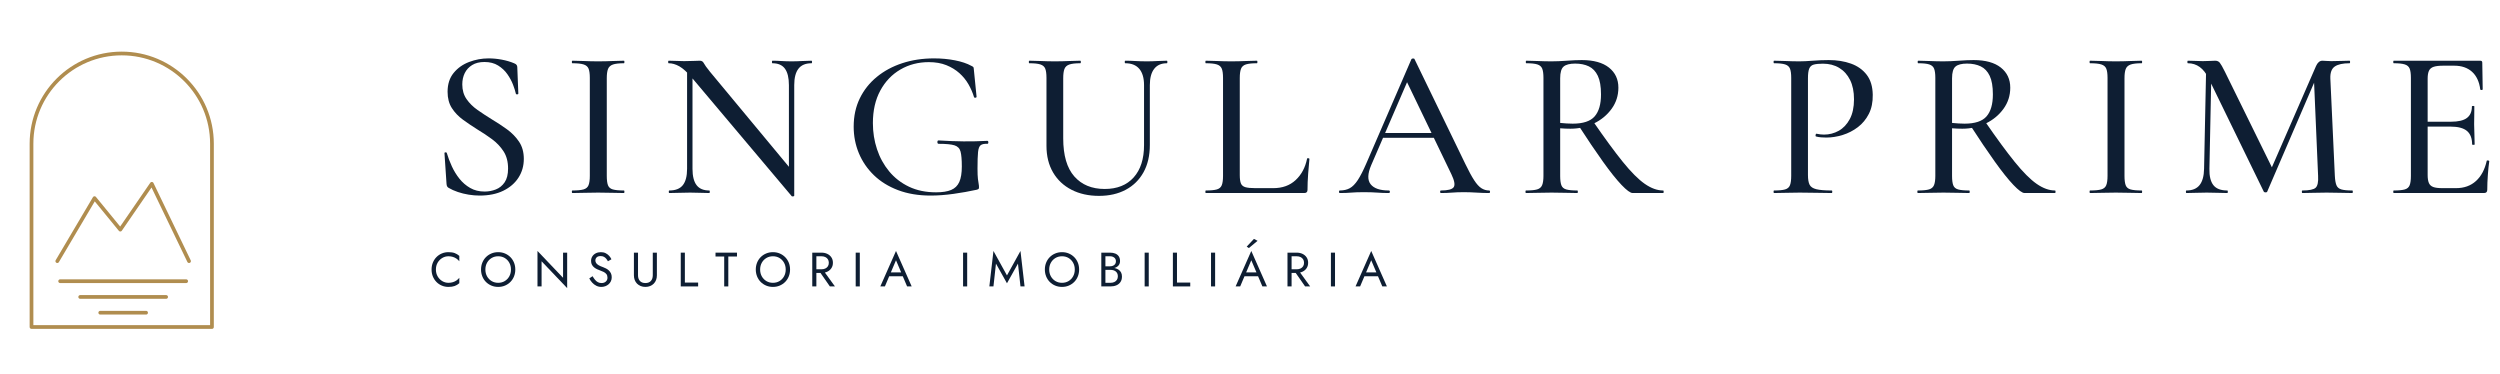
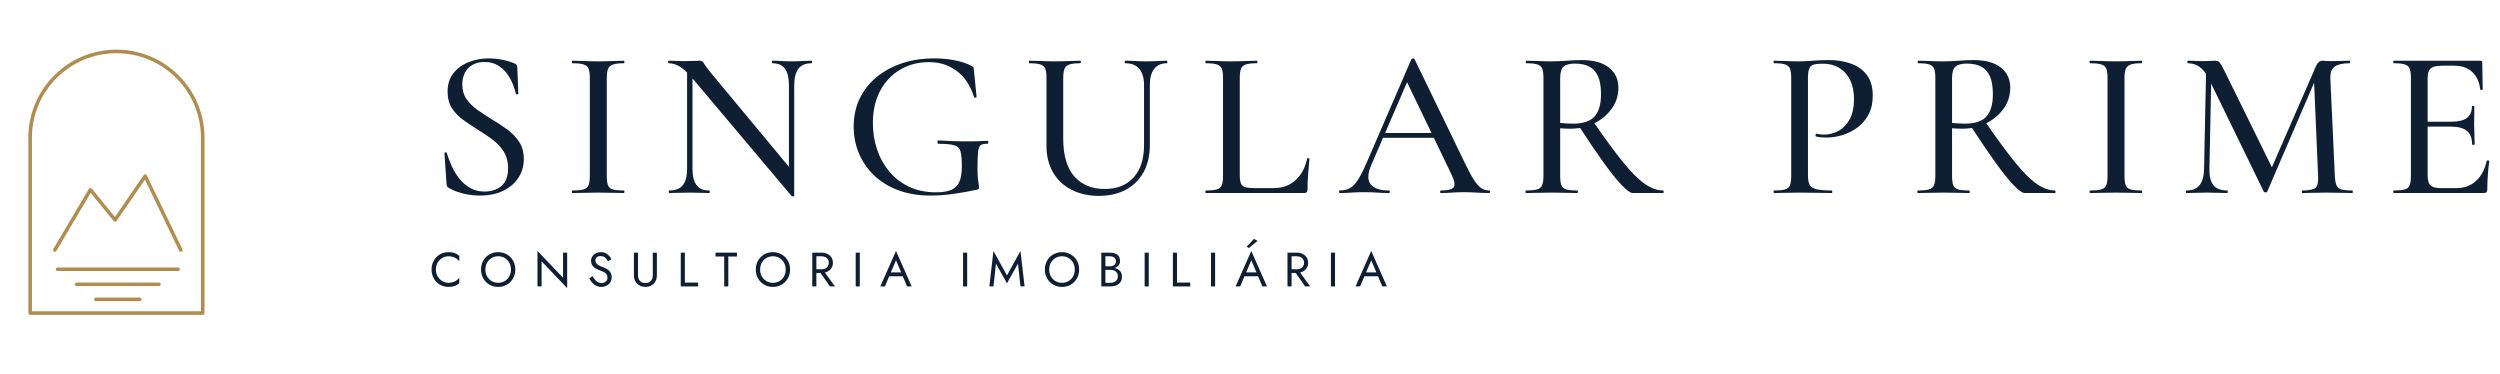
<svg xmlns="http://www.w3.org/2000/svg" viewBox="0 0 803 120" width="803" height="120">
-   <g transform="translate(0 2) scale(0.46)">
+   <g transform="translate(0 2) scale(0.44)">
    <path d="M 22 224 L 22 96 A 63 63 0 0 1 148 96 L 148 224 Z" fill="none" stroke="#B08D4F" stroke-width="2.6" stroke-linejoin="round" />
    <path d="M 40 178 L 66 134 L 84 156 L 106 124 L 132 178" fill="none" stroke="#B08D4F" stroke-width="2.6" stroke-linecap="round" stroke-linejoin="round" />
    <path d="M 42 192 L 130 192" stroke="#B08D4F" stroke-width="2.6" stroke-linecap="round" />
    <path d="M 56 203 L 116 203" stroke="#B08D4F" stroke-width="2.6" stroke-linecap="round" />
    <path d="M 70 214 L 102 214" stroke="#B08D4F" stroke-width="2.6" stroke-linecap="round" />
  </g>
  <g transform="translate(138.00 0)">
    <path d="M154.2 513Q154.2 472.8 174.25 443.75Q194.3 414.7 226.35 392.25Q258.4 369.8 293.95 347.9Q331.4 325.55 365.625 300.7Q399.85 275.85 422.35 242.45Q444.85 209.05 444.85 161.05Q444.85 111.9 419.65 72.725Q394.45 33.55 347.875 10.775Q301.3 -12 236 -12Q210.4 -12 183.95 -7.65Q157.5 -3.3 133.2 4.875Q108.9 13.05 89.2 24.7Q84.65 27.7 82.475 31.75Q80.3 35.8 79.75 43.7L70.15 186.75Q69.15 191.75 74.65 192.25Q80.15 192.75 81.15 188.75Q90.1 158.3 104.8 126.275Q119.5 94.25 140.9 67.45Q162.3 40.65 191.675 23.8Q221.05 6.95 259.8 6.95Q287.2 6.95 312.6 16.875Q338 26.8 354.25 50.55Q370.5 74.3 370.5 115.7Q370.5 163.8 349.225 196.75Q327.95 229.7 294.95 254.1Q261.95 278.5 225.4 300.4Q190.4 322.3 157.85 345.975Q125.3 369.65 105.025 401.15Q84.75 432.65 84.75 478.3Q84.75 532.1 113.225 567.05Q141.7 602 186.35 619.0Q231 636 278.25 636Q308.75 636 340.626 630.05Q372.501 624.1 399 612.9Q407.901 609.45 410.951 604.725Q414 600 414 594.55L418.95 470.099Q418.95 466.549 413.9 465.874Q408.85 465.199 407.4 468.749Q403.6 486.249 393.975 511.549Q384.35 536.849 367.175 561.35Q350 585.85 323.375 602.4Q296.75 618.95 258.95 618.95Q224.05 618.95 200.8 604.55Q177.55 590.15 165.875 566.525Q154.2 542.9 154.2 513Z" transform="translate(0.00 62.00) scale(0.068 -0.068)" fill="#0E1E33" />
    <path d="M207.75 81Q207.75 52 213.3 37.0Q218.85 22 236.325 17.0Q253.8 12 288.65 12Q291.1 12 291.1 6.0Q291.1 0 288.65 0Q263.635 0 233.408 1.0Q203.181 2 166.7 2Q132.164 2 101.291 1.0Q70.417 0 45.3 0Q42.75 0 42.75 6.0Q42.75 12 45.48 12Q80.06 12 97.805 17.0Q115.55 22 121.6 37.0Q127.65 52 127.65 81V544Q127.65 573 121.702 587.5Q115.755 602 97.912 607.5Q80.07 613 45.3 613Q42.75 613 42.75 619.0Q42.75 625 45.3 625Q70.417 625 101.291 623.5Q132.164 622 166.7 622Q203.181 622 233.929 623.5Q264.677 625 288.65 625Q291.1 625 291.1 619.0Q291.1 613 288.65 613Q254.109 613 236.838 607.0Q219.567 601 213.659 586.0Q207.75 571 207.75 542Z" transform="translate(42.77 62.00) scale(0.068 -0.068)" fill="#0E1E33" />
    <path d="M122.05 114.35V602L147.65 600V114.35Q147.65 62.45 166.9 37.225Q186.15 12 226.8 12Q229.35 12 229.35 6.0Q229.35 0 226.8 0Q206.45 0 184.6 1.0Q162.75 2 136.4 2Q109.7 2 84.775 1.0Q59.85 0 38.05 0Q35.6 0 35.6 6.0Q35.6 12 38.05 12Q82.05 12 102.05 37.225Q122.05 62.45 122.05 114.35ZM628.2 -12.8Q628.2 -15.25 623.425 -15.75Q618.65 -16.25 616.65 -15.25L146.2 543Q111.3 584 85.475 598.5Q59.65 613 35.2 613Q32.65 613 32.65 619.0Q32.65 625 35.2 625Q53.55 625 72.9 624.0Q92.25 623 108.05 623Q131.95 623 151.875 624.0Q171.801 625 182.301 625Q195.301 625 200.976 613.5Q206.651 602 230.101 573L620.2 103.251ZM628.2 509.65V-12.8L603.05 17.75V509.65Q603.05 561.55 584.35 587.275Q565.65 613 525 613Q523 613 523.0 619.0Q523 625 525 625Q545.9 625 567.75 623.5Q589.6 622 615.95 622Q640.75 622 665.1 623.5Q689.45 625 709.8 625Q712.35 625 712.35 619.0Q712.35 613 709.8 613Q668.15 613 648.175 587.275Q628.2 561.55 628.2 509.65Z" transform="translate(74.39 62.00) scale(0.068 -0.068)" fill="#0E1E33" />
    <path d="M412.2 -12Q326.4 -12 258.775 13.55Q191.15 39.1 144.525 84.2Q97.9 129.3 73.45 188.125Q49 246.95 49 313.5Q49 387.6 77.725 446.775Q106.45 505.95 158.075 548.35Q209.7 590.75 278.775 613.375Q347.85 636 428.55 636Q480.5 636 527.4 626.8Q574.3 617.6 604.85 600.75Q613.65 596.75 614.875 593.975Q616.1 591.2 617.1 578.3L629.55 454.15Q629.55 451.15 624.55 450.15Q619.55 449.15 617.55 452.6Q608.35 483.7 591.4 513.3Q574.45 542.9 548.375 566.275Q522.3 589.65 486.6 603.975Q450.9 618.3 403.75 618.3Q329.85 618.3 269.925 583.525Q210 548.75 174.876 484.2Q139.751 419.65 139.751 330.1Q139.751 265.8 159.151 207.075Q178.551 148.35 216.601 102.375Q254.651 56.4 310.151 29.875Q365.65 3.35 438.3 3.35Q482.9 3.35 509.475 14.55Q536.05 25.75 547.925 52.3Q559.8 78.85 559.8 125.45Q559.8 173.45 553.75 195.95Q547.7 218.45 524.775 225.45Q501.85 232.45 450.45 232.45Q444.45 232.45 444.45 240.45Q444.45 248.45 449.45 248.45Q515.05 244.45 568.3 243.95Q621.55 243.45 680.25 246.45Q684.8 246.45 685.025 239.45Q685.25 232.45 680.25 232.45Q658.85 233.45 648.925 225.95Q639 218.45 636.451 193.45Q633.901 168.45 633.901 115.45Q633.901 82.45 635.901 66.45Q637.901 50.45 639.401 42.95Q640.901 35.45 640.901 27.45Q640.901 21.45 638.901 19.45Q636.901 17.45 629.901 15.45Q577.65 4 520.45 -4.0Q463.25 -12 412.2 -12Z" transform="translate(132.87 62.00) scale(0.068 -0.068)" fill="#0E1E33" />
    <path d="M571.55 509.65Q571.55 559.9 549.25 586.45Q526.95 613 482.95 613Q480.4 613 480.4 619.0Q480.4 625 482.95 625Q506.3 625 531.15 623.5Q556 622 585.35 622Q610.15 622 634.775 623.5Q659.4 625 679.75 625Q681.75 625 681.75 619.0Q681.75 613 679.75 613Q639.75 613 619.35 586.45Q598.95 559.9 598.95 509.65V227.25Q598.95 151.85 569.05 97.975Q539.15 44.1 485.075 15.325Q431 -13.45 358.75 -13.45Q285.2 -13.45 229.075 15.375Q172.95 44.2 141.825 97.25Q110.7 150.3 110.7 223.2V544Q110.7 573 104.875 587.5Q99.05 602 81.625 607.5Q64.2 613 29.8 613Q27.35 613 27.35 619.0Q27.35 625 29.8 625Q54.7 625 85.05 623.5Q115.4 622 149.75 622Q185.55 622 216.175 623.5Q246.8 625 270.15 625Q273.15 625 273.15 619.0Q273.15 613 270.15 613Q235.75 613 218.55 607.0Q201.351 601 195.576 586.0Q189.801 571 189.801 542V258.2Q189.801 137.95 242.1 78.55Q294.4 19.15 385.75 19.15Q473.7 19.15 522.625 73.775Q571.55 128.4 571.55 226.25Z" transform="translate(190.60 62.00) scale(0.068 -0.068)" fill="#0E1E33" />
    <path d="M193.75 543V85Q193.75 58.575 199.125 45.363Q204.5 32.15 220.263 27.6Q236.026 23.05 266.7 23.05H352.399Q416.649 23.05 457.7 61.2Q498.75 99.35 511.7 162.2Q512.15 165.2 517.425 164.475Q522.7 163.75 522.7 160.75Q519.7 131.6 516.7 90.678Q513.7 49.756 513.7 15Q513.7 0 498.53 0H33.3Q31.3 0 31.3 6.0Q31.3 12 33.3 12Q68.034 12 85.4 17.0Q102.767 22 108.708 37.0Q114.65 52 114.65 81V544Q114.65 573 108.708 587.5Q102.767 602 85.4 607.5Q68.034 613 33.3 613Q31.3 613 31.3 619.0Q31.3 625 33.3 625Q57.3 625 88.499 623.5Q119.698 622 153.542 622Q189.5 622 220.133 623.5Q250.767 625 274.65 625Q277.1 625 277.1 619.0Q277.1 613 274.65 613Q240.109 613 222.838 607.5Q205.567 602 199.659 587.0Q193.75 572 193.75 543Z" transform="translate(247.04 62.00) scale(0.068 -0.068)" fill="#0E1E33" />
    <path d="M186.95 260.899 198.65 283.399H470.7L477.7 260.899ZM704.35 12Q708.8 12 708.8 6.0Q708.8 0 704.35 0Q675.45 0 644.6 2.0Q613.75 4 585.4 4Q553.05 4 529.425 2.0Q505.8 0 477 0Q473 0 473.0 6.0Q473 12 477 12Q526.25 12 537.15 27.675Q548.05 43.35 526.35 88.5L310.7 536.249L343.2 584.3L147.5 131.55Q121.6 71 144.85 41.5Q168.1 12 230.7 12Q235.7 12 235.7 6.0Q235.7 0 230.7 0Q200.7 0 175.7 2.0Q150.7 4 112.7 4Q75.9 4 53.5 2.0Q31.1 0 -0.7 0Q-4.7 0 -4.7 6.0Q-4.7 12 -0.7 12Q26.3 12 46.075 22.675Q65.85 33.35 84.25 61.375Q102.65 89.4 124.9 141L337.5 632.3Q339.05 635.3 345.125 635.525Q351.2 635.75 352.2 632.3L592.3 137Q615.75 88.35 633.525 60.85Q651.3 33.35 668.175 22.675Q685.05 12 704.35 12Z" transform="translate(292.40 62.00) scale(0.068 -0.068)" fill="#0E1E33" />
    <path d="M546.5 0Q530.4 0 493.875 38.325Q457.35 76.65 405.95 148.475Q354.55 220.3 290.6 319.3L358.401 340.15Q441.701 219.15 500.126 146.975Q558.55 74.8 603.65 43.4Q648.75 12 690.4 12Q692.95 12 692.95 6.0Q692.95 0 690.4 0Q634.15 0 598.675 0.0Q563.2 0 546.5 0ZM306.2 628Q389.95 628 434.5 592.575Q479.051 557.15 479.051 497.7Q479.051 442 447.151 397.875Q415.251 353.75 363.751 328.75Q312.251 303.75 252.501 303.75Q241.251 303.75 228.126 304.3Q215 304.85 204.1 305.85V81Q204.1 52 209.65 37.0Q215.2 22 232.675 17.0Q250.15 12 285 12Q287.55 12 287.55 6.0Q287.55 0 285 0Q260.1 0 230.025 1.0Q199.95 2 163.6 2Q129.8 2 98.675 1.0Q67.55 0 42.65 0Q40.2 0 40.2 6.0Q40.2 12 42.65 12Q77.5 12 94.975 17.0Q112.45 22 118.775 37.0Q125.1 52 125.1 81V544Q125.1 573 119.275 587.5Q113.45 602 96.25 607.5Q79.05 613 44.2 613Q41.65 613 41.65 619.0Q41.65 625 44.2 625Q68.55 625 99.175 623.5Q129.8 622 163.6 622Q195.5 622 235.825 625.0Q276.15 628 306.2 628ZM396.95 465.75Q396.95 522 381.925 553.55Q366.9 585.1 339.575 598.25Q312.25 611.4 274.801 611.4Q237 611.4 220.55 597.5Q204.1 583.6 204.1 542V331.1Q218.1 329.65 234.375 328.65Q250.65 327.65 263.2 327.65Q337.05 327.65 367.0 362.075Q396.95 396.5 396.95 465.75Z" transform="translate(349.25 62.00) scale(0.068 -0.068)" fill="#0E1E33" />
    <path d="M199.5 85Q199.5 55 207.1 39.5Q214.7 24 239 18.0Q263.3 12 311.45 12Q314.45 12 314.45 6.0Q314.45 0 311.45 0Q279.45 0 241.95 1.0Q204.45 2 160.45 2Q126.65 2 95.525 1.0Q64.4 0 39.5 0Q37.05 0 37.05 6.0Q37.05 12 39.5 12Q74.35 12 91.55 17.0Q108.75 22 114.575 37.0Q120.4 52 120.4 81V544Q120.4 573 114.575 587.5Q108.75 602 91.55 607.5Q74.35 613 39.5 613Q37.05 613 37.05 619.0Q37.05 625 39.5 625Q64.4 625 95.025 623.5Q125.65 622 159.45 622Q184.55 622 222.45 625.0Q260.35 628 297.65 628Q356.25 628 402.825 611.225Q449.4 594.45 477.025 558.45Q504.65 522.45 505.55 464Q506.45 411.9 487.125 373.9Q467.8 335.9 435.3 311.175Q402.8 286.45 363.575 274.225Q324.35 262 285.9 262Q274.25 262 261.75 263.0Q249.25 264 237.8 267Q234.25 268 235.525 274.5Q236.8 281 240.25 280Q248.8 278 258.525 277.0Q268.25 276 275.35 276Q312.6 276 344.85 294.0Q377.1 312 397.05 349.275Q417 386.55 417 442.65Q417 496.75 398.425 534.075Q379.85 571.4 347 591.175Q314.15 610.95 270.6 610.95Q242.7 610.95 227.25 606.775Q211.8 602.6 205.65 588.05Q199.5 573.5 199.5 542Z" transform="translate(429.15 62.00) scale(0.068 -0.068)" fill="#0E1E33" />
    <path d="M546.5 0Q530.4 0 493.875 38.325Q457.35 76.65 405.95 148.475Q354.55 220.3 290.6 319.3L358.401 340.15Q441.701 219.15 500.126 146.975Q558.55 74.8 603.65 43.4Q648.75 12 690.4 12Q692.95 12 692.95 6.0Q692.95 0 690.4 0Q634.15 0 598.675 0.0Q563.2 0 546.5 0ZM306.2 628Q389.95 628 434.5 592.575Q479.051 557.15 479.051 497.7Q479.051 442 447.151 397.875Q415.251 353.75 363.751 328.75Q312.251 303.75 252.501 303.75Q241.251 303.75 228.126 304.3Q215 304.85 204.1 305.85V81Q204.1 52 209.65 37.0Q215.2 22 232.675 17.0Q250.15 12 285 12Q287.55 12 287.55 6.0Q287.55 0 285 0Q260.1 0 230.025 1.0Q199.95 2 163.6 2Q129.8 2 98.675 1.0Q67.55 0 42.65 0Q40.2 0 40.2 6.0Q40.2 12 42.65 12Q77.5 12 94.975 17.0Q112.45 22 118.775 37.0Q125.1 52 125.1 81V544Q125.1 573 119.275 587.5Q113.45 602 96.25 607.5Q79.05 613 44.2 613Q41.65 613 41.65 619.0Q41.65 625 44.2 625Q68.55 625 99.175 623.5Q129.8 622 163.6 622Q195.5 622 235.825 625.0Q276.15 628 306.2 628ZM396.95 465.75Q396.95 522 381.925 553.55Q366.9 585.1 339.575 598.25Q312.25 611.4 274.801 611.4Q237 611.4 220.55 597.5Q204.1 583.6 204.1 542V331.1Q218.1 329.65 234.375 328.65Q250.65 327.65 263.2 327.65Q337.05 327.65 367.0 362.075Q396.95 396.5 396.95 465.75Z" transform="translate(475.12 62.00) scale(0.068 -0.068)" fill="#0E1E33" />
    <path d="M207.75 81Q207.75 52 213.3 37.0Q218.85 22 236.325 17.0Q253.8 12 288.65 12Q291.1 12 291.1 6.0Q291.1 0 288.65 0Q263.635 0 233.408 1.0Q203.181 2 166.7 2Q132.164 2 101.291 1.0Q70.417 0 45.3 0Q42.75 0 42.75 6.0Q42.75 12 45.48 12Q80.06 12 97.805 17.0Q115.55 22 121.6 37.0Q127.65 52 127.65 81V544Q127.65 573 121.702 587.5Q115.755 602 97.912 607.5Q80.07 613 45.3 613Q42.75 613 42.75 619.0Q42.75 625 45.3 625Q70.417 625 101.291 623.5Q132.164 622 166.7 622Q203.181 622 233.929 623.5Q264.677 625 288.65 625Q291.1 625 291.1 619.0Q291.1 613 288.65 613Q254.109 613 236.838 607.0Q219.567 601 213.659 586.0Q207.75 571 207.75 542Z" transform="translate(530.26 62.00) scale(0.068 -0.068)" fill="#0E1E33" />
    <path d="M118.65 114.35 128.65 602 153.8 600 143.9 114.35Q142.9 62.45 162.65 37.225Q182.4 12 228.35 12Q230.8 12 230.8 6.0Q230.8 0 228.35 0Q206.35 0 183.075 1.0Q159.8 2 131.35 2Q103.75 2 79.95 1.0Q56.15 0 35.25 0Q32.8 0 32.8 6.0Q32.8 12 35.25 12Q76.8 12 97.225 37.225Q117.65 62.45 118.65 114.35ZM818.7 12Q821.25 12 821.25 6.0Q821.25 0 818.7 0Q793.8 0 762.725 1.0Q731.65 2 697.3 2Q663.6 2 634.9 1.0Q606.2 0 582.95 0Q580.5 0 580.5 6.0Q580.5 12 582.95 12Q631.6 12 645.65 25.0Q659.7 38 657.25 81L637 551.949L675.9 608.3L417.05 7Q416.05 3 409.275 3.0Q402.5 3 400.5 7L139.85 542Q105.15 613 42.25 613Q39.8 613 39.8 619.0Q39.8 625 42.25 625Q59.95 625 79.65 624.0Q99.35 623 112.6 623Q132 623 147.375 624.0Q162.75 625 171 625Q185 625 192.775 615.55Q200.55 606.1 217 573L443.75 111.751L406.95 48.15L647.55 600Q653 612.35 660.6 618.675Q668.2 625 677.55 625Q684.8 625 695.25 624.0Q705.7 623 719.6 623Q748.3 623 767.225 624.0Q786.15 625 805.95 625Q808.4 625 808.4 619.0Q808.4 613 805.95 613Q758.3 613 735.975 597.575Q713.65 582.15 715.1 541.05L736.351 81Q737.801 52 743.851 37.0Q749.901 22 767.1 17.0Q784.3 12 818.7 12Z" transform="translate(561.88 62.00) scale(0.068 -0.068)" fill="#0E1E33" />
    <path d="M468.7 0H42.65Q40.2 0 40.2 6.0Q40.2 12 42.65 12Q77.5 12 94.7 17.0Q111.9 22 117.725 37.0Q123.55 52 123.55 81V544Q123.55 573 117.725 587.5Q111.9 602 94.7 607.5Q77.5 613 42.65 613Q40.2 613 40.2 619.0Q40.2 625 42.65 625H451.25Q460.7 625 460.7 616L462.7 489.6Q462.7 487.05 457.425 486.6Q452.15 486.15 451.25 489.15Q444.05 544.3 412.1 572.9Q380.15 601.5 328.05 601.5H276.6Q247.25 601.5 231.225 596.275Q215.2 591.05 208.925 577.675Q202.65 564.3 202.65 540.25V85Q202.65 61.05 208.475 47.5Q214.3 33.95 228.975 28.5Q243.65 23.05 271.2 23.05H336.649Q393.75 23.05 430.85 56.7Q467.95 90.35 481.7 151.85Q482.15 154.85 487.925 153.9Q493.7 152.95 493.7 150.4Q489.7 123.05 486.975 85.2Q484.25 47.35 484.25 15Q484.25 0 468.7 0ZM412.7 229.6Q412.7 272.8 388.3 293.275Q363.9 313.75 310.5 313.75H165.05V336.8H312.6Q364.45 336.8 388.075 354.55Q411.7 372.3 411.7 408.95Q411.7 411.4 417.475 411.4Q423.25 411.4 423.25 408.95Q423.25 378.15 422.75 361.025Q422.25 343.9 422.25 325Q422.25 301.65 423.475 279.025Q424.7 256.4 424.7 229.6Q424.7 227.6 418.7 227.6Q412.7 227.6 412.7 229.6Z" transform="translate(627.98 62.00) scale(0.068 -0.068)" fill="#0E1E33" />
  </g>
  <g transform="translate(138.00 0)">
    <path d="M130 350Q130 432 166.5 493.5Q203 555 262.0 590.0Q321 625 390 625Q440 625 481.5 612.0Q523 599 557.0 575.5Q591 552 615 521V633Q571 672 519.0 691.0Q467 710 390 710Q317 710 253.5 683.5Q190 657 142.0 608.5Q94 560 67.0 494.0Q40 428 40 350Q40 272 67.0 206.0Q94 140 142.0 91.5Q190 43 253.5 16.5Q317 -10 390 -10Q467 -10 519.0 9.0Q571 28 615 67V179Q591 148 557.0 124.5Q523 101 481.5 88.0Q440 75 390 75Q321 75 262.0 110.0Q203 145 166.5 207.0Q130 269 130 350Z" transform="translate(0.00 92.00) scale(0.0155 -0.0155)" fill="#0E1E33" />
    <path d="M130 350Q130 429 164.5 491.0Q199 553 259.0 589.0Q319 625 395 625Q472 625 531.5 589.0Q591 553 625.5 491.0Q660 429 660 350Q660 271 625.5 209.0Q591 147 531.5 111.0Q472 75 395 75Q319 75 259.0 111.0Q199 147 164.5 209.0Q130 271 130 350ZM40 350Q40 274 66.5 208.0Q93 142 141.0 93.5Q189 45 254.0 17.5Q319 -10 395 -10Q472 -10 536.5 17.5Q601 45 649.0 93.5Q697 142 723.5 208.0Q750 274 750 350Q750 427 723.5 492.5Q697 558 649.0 606.5Q601 655 536.5 682.5Q472 710 395 710Q319 710 254.0 682.5Q189 655 141.0 606.5Q93 558 66.5 492.5Q40 427 40 350Z" transform="translate(15.89 92.00) scale(0.0155 -0.0155)" fill="#0E1E33" />
    <path d="M610 700V179L80 735V0H165V521L695 -35V700Z" transform="translate(33.40 92.00) scale(0.0155 -0.0155)" fill="#0E1E33" />
    <path d="M106 212 38 166Q61 120 97.5 79.5Q134 39 182.5 14.5Q231 -10 288 -10Q330 -10 368.5 4.0Q407 18 437.5 44.0Q468 70 485.5 107.0Q503 144 503 190Q503 238 486.0 272.5Q469 307 442.5 331.5Q416 356 385.0 372.0Q354 388 326 398Q265 419 229.5 440.5Q194 462 179.0 486.5Q164 511 164 540Q164 574 190.0 601.5Q216 629 273 629Q314 629 342.5 613.0Q371 597 391.0 572.0Q411 547 424 521L497 563Q480 600 450.0 633.5Q420 667 377.5 688.5Q335 710 278 710Q219 710 173.0 686.5Q127 663 101.0 622.0Q75 581 75 529Q75 481 93.5 448.0Q112 415 141.0 392.5Q170 370 202.0 355.5Q234 341 260 332Q300 318 335.5 300.5Q371 283 393.0 255.0Q415 227 415 180Q415 132 381.0 101.0Q347 70 291 70Q249 70 216.0 88.0Q183 106 156.5 138.0Q130 170 106 212Z" transform="translate(50.69 92.00) scale(0.0155 -0.0155)" fill="#0E1E33" />
    <path d="M75 700V230Q75 178 91.5 134.0Q108 90 139.5 58.0Q171 26 215.0 8.0Q259 -10 313 -10Q367 -10 411.0 8.0Q455 26 486.5 58.0Q518 90 534.5 134.0Q551 178 551 230V700H466V230Q466 158 427.0 114.0Q388 70 313 70Q238 70 199.0 114.0Q160 158 160 230V700Z" transform="translate(64.45 92.00) scale(0.0155 -0.0155)" fill="#0E1E33" />
    <path d="M80 700V0H440V80H165V700Z" transform="translate(79.42 92.00) scale(0.0155 -0.0155)" fill="#0E1E33" />
    <path d="M10 620H190V0H275V620H455V700H10Z" transform="translate(91.67 92.00) scale(0.0155 -0.0155)" fill="#0E1E33" />
    <path d="M130 350Q130 429 164.5 491.0Q199 553 259.0 589.0Q319 625 395 625Q472 625 531.5 589.0Q591 553 625.5 491.0Q660 429 660 350Q660 271 625.5 209.0Q591 147 531.5 111.0Q472 75 395 75Q319 75 259.0 111.0Q199 147 164.5 209.0Q130 271 130 350ZM40 350Q40 274 66.5 208.0Q93 142 141.0 93.5Q189 45 254.0 17.5Q319 -10 395 -10Q472 -10 536.5 17.5Q601 45 649.0 93.5Q697 142 723.5 208.0Q750 274 750 350Q750 427 723.5 492.5Q697 558 649.0 606.5Q601 655 536.5 682.5Q472 710 395 710Q319 710 254.0 682.5Q189 655 141.0 606.5Q93 558 66.5 492.5Q40 427 40 350Z" transform="translate(104.14 92.00) scale(0.0155 -0.0155)" fill="#0E1E33" />
    <path d="M205 345 445 0H550L300 345ZM80 700V0H165V700ZM127 625H270Q315 625 349.5 609.0Q384 593 403.5 563.0Q423 533 423 490Q423 447 403.5 417.0Q384 387 349.5 371.0Q315 355 270 355H127V280H270Q338 280 391.5 305.5Q445 331 476.5 378.5Q508 426 508 490Q508 555 476.5 602.0Q445 649 391.5 674.5Q338 700 270 700H127Z" transform="translate(121.66 92.00) scale(0.0155 -0.0155)" fill="#0E1E33" />
    <path d="M80 700V0H165V700Z" transform="translate(135.61 92.00) scale(0.0155 -0.0155)" fill="#0E1E33" />
    <path d="M147 210H517L487 290H177ZM330 542 450 260 458 240 560 0H655L330 735L5 0H100L204 246L212 264Z" transform="translate(144.68 92.00) scale(0.0155 -0.0155)" fill="#0E1E33" />
    <path d="M80 700V0H165V700Z" transform="translate(170.10 92.00) scale(0.0155 -0.0155)" fill="#0E1E33" />
    <path d="M177 473 405 65 633 473 685 0H770L685 735L405 228L125 735L40 0H125Z" transform="translate(179.16 92.00) scale(0.0155 -0.0155)" fill="#0E1E33" />
    <path d="M130 350Q130 429 164.5 491.0Q199 553 259.0 589.0Q319 625 395 625Q472 625 531.5 589.0Q591 553 625.5 491.0Q660 429 660 350Q660 271 625.5 209.0Q591 147 531.5 111.0Q472 75 395 75Q319 75 259.0 111.0Q199 147 164.5 209.0Q130 271 130 350ZM40 350Q40 274 66.5 208.0Q93 142 141.0 93.5Q189 45 254.0 17.5Q319 -10 395 -10Q472 -10 536.5 17.5Q601 45 649.0 93.5Q697 142 723.5 208.0Q750 274 750 350Q750 427 723.5 492.5Q697 558 649.0 606.5Q601 655 536.5 682.5Q472 710 395 710Q319 710 254.0 682.5Q189 655 141.0 606.5Q93 558 66.5 492.5Q40 427 40 350Z" transform="translate(196.99 92.00) scale(0.0155 -0.0155)" fill="#0E1E33" />
    <path d="M147 370H260Q323 370 369.5 388.0Q416 406 442.0 441.0Q468 476 468 525Q468 585 442.0 623.5Q416 662 369.5 681.0Q323 700 260 700H80V0H270Q338 0 391.5 22.5Q445 45 476.5 90.5Q508 136 508 205Q508 253 490.0 288.0Q472 323 439.5 345.5Q407 368 364.0 379.0Q321 390 270 390H147V343H270Q304 343 332.0 334.5Q360 326 380.5 309.0Q401 292 412.0 267.0Q423 242 423 210Q423 167 403.5 137.0Q384 107 349.5 91.0Q315 75 270 75H165V625H260Q313 625 348.0 597.5Q383 570 383 520Q383 487 367.0 464.0Q351 441 323.0 429.0Q295 417 260 417H147Z" transform="translate(214.50 92.00) scale(0.0155 -0.0155)" fill="#0E1E33" />
    <path d="M80 700V0H165V700Z" transform="translate(228.42 92.00) scale(0.0155 -0.0155)" fill="#0E1E33" />
    <path d="M80 700V0H440V80H165V700Z" transform="translate(237.49 92.00) scale(0.0155 -0.0155)" fill="#0E1E33" />
    <path d="M80 700V0H165V700Z" transform="translate(249.74 92.00) scale(0.0155 -0.0155)" fill="#0E1E33" />
    <path d="M147 210H517L487 290H177ZM330 542 450 260 458 240 560 0H655L330 735L5 0H100L204 246L212 264ZM460 945 385 985 235 825 280 795Z" transform="translate(258.80 92.00) scale(0.0155 -0.0155)" fill="#0E1E33" />
    <path d="M205 345 445 0H550L300 345ZM80 700V0H165V700ZM127 625H270Q315 625 349.5 609.0Q384 593 403.5 563.0Q423 533 423 490Q423 447 403.5 417.0Q384 387 349.5 371.0Q315 355 270 355H127V280H270Q338 280 391.5 305.5Q445 331 476.5 378.5Q508 426 508 490Q508 555 476.5 602.0Q445 649 391.5 674.5Q338 700 270 700H127Z" transform="translate(274.30 92.00) scale(0.0155 -0.0155)" fill="#0E1E33" />
    <path d="M80 700V0H165V700Z" transform="translate(288.25 92.00) scale(0.0155 -0.0155)" fill="#0E1E33" />
    <path d="M147 210H517L487 290H177ZM330 542 450 260 458 240 560 0H655L330 735L5 0H100L204 246L212 264Z" transform="translate(297.32 92.00) scale(0.0155 -0.0155)" fill="#0E1E33" />
  </g>
</svg>
